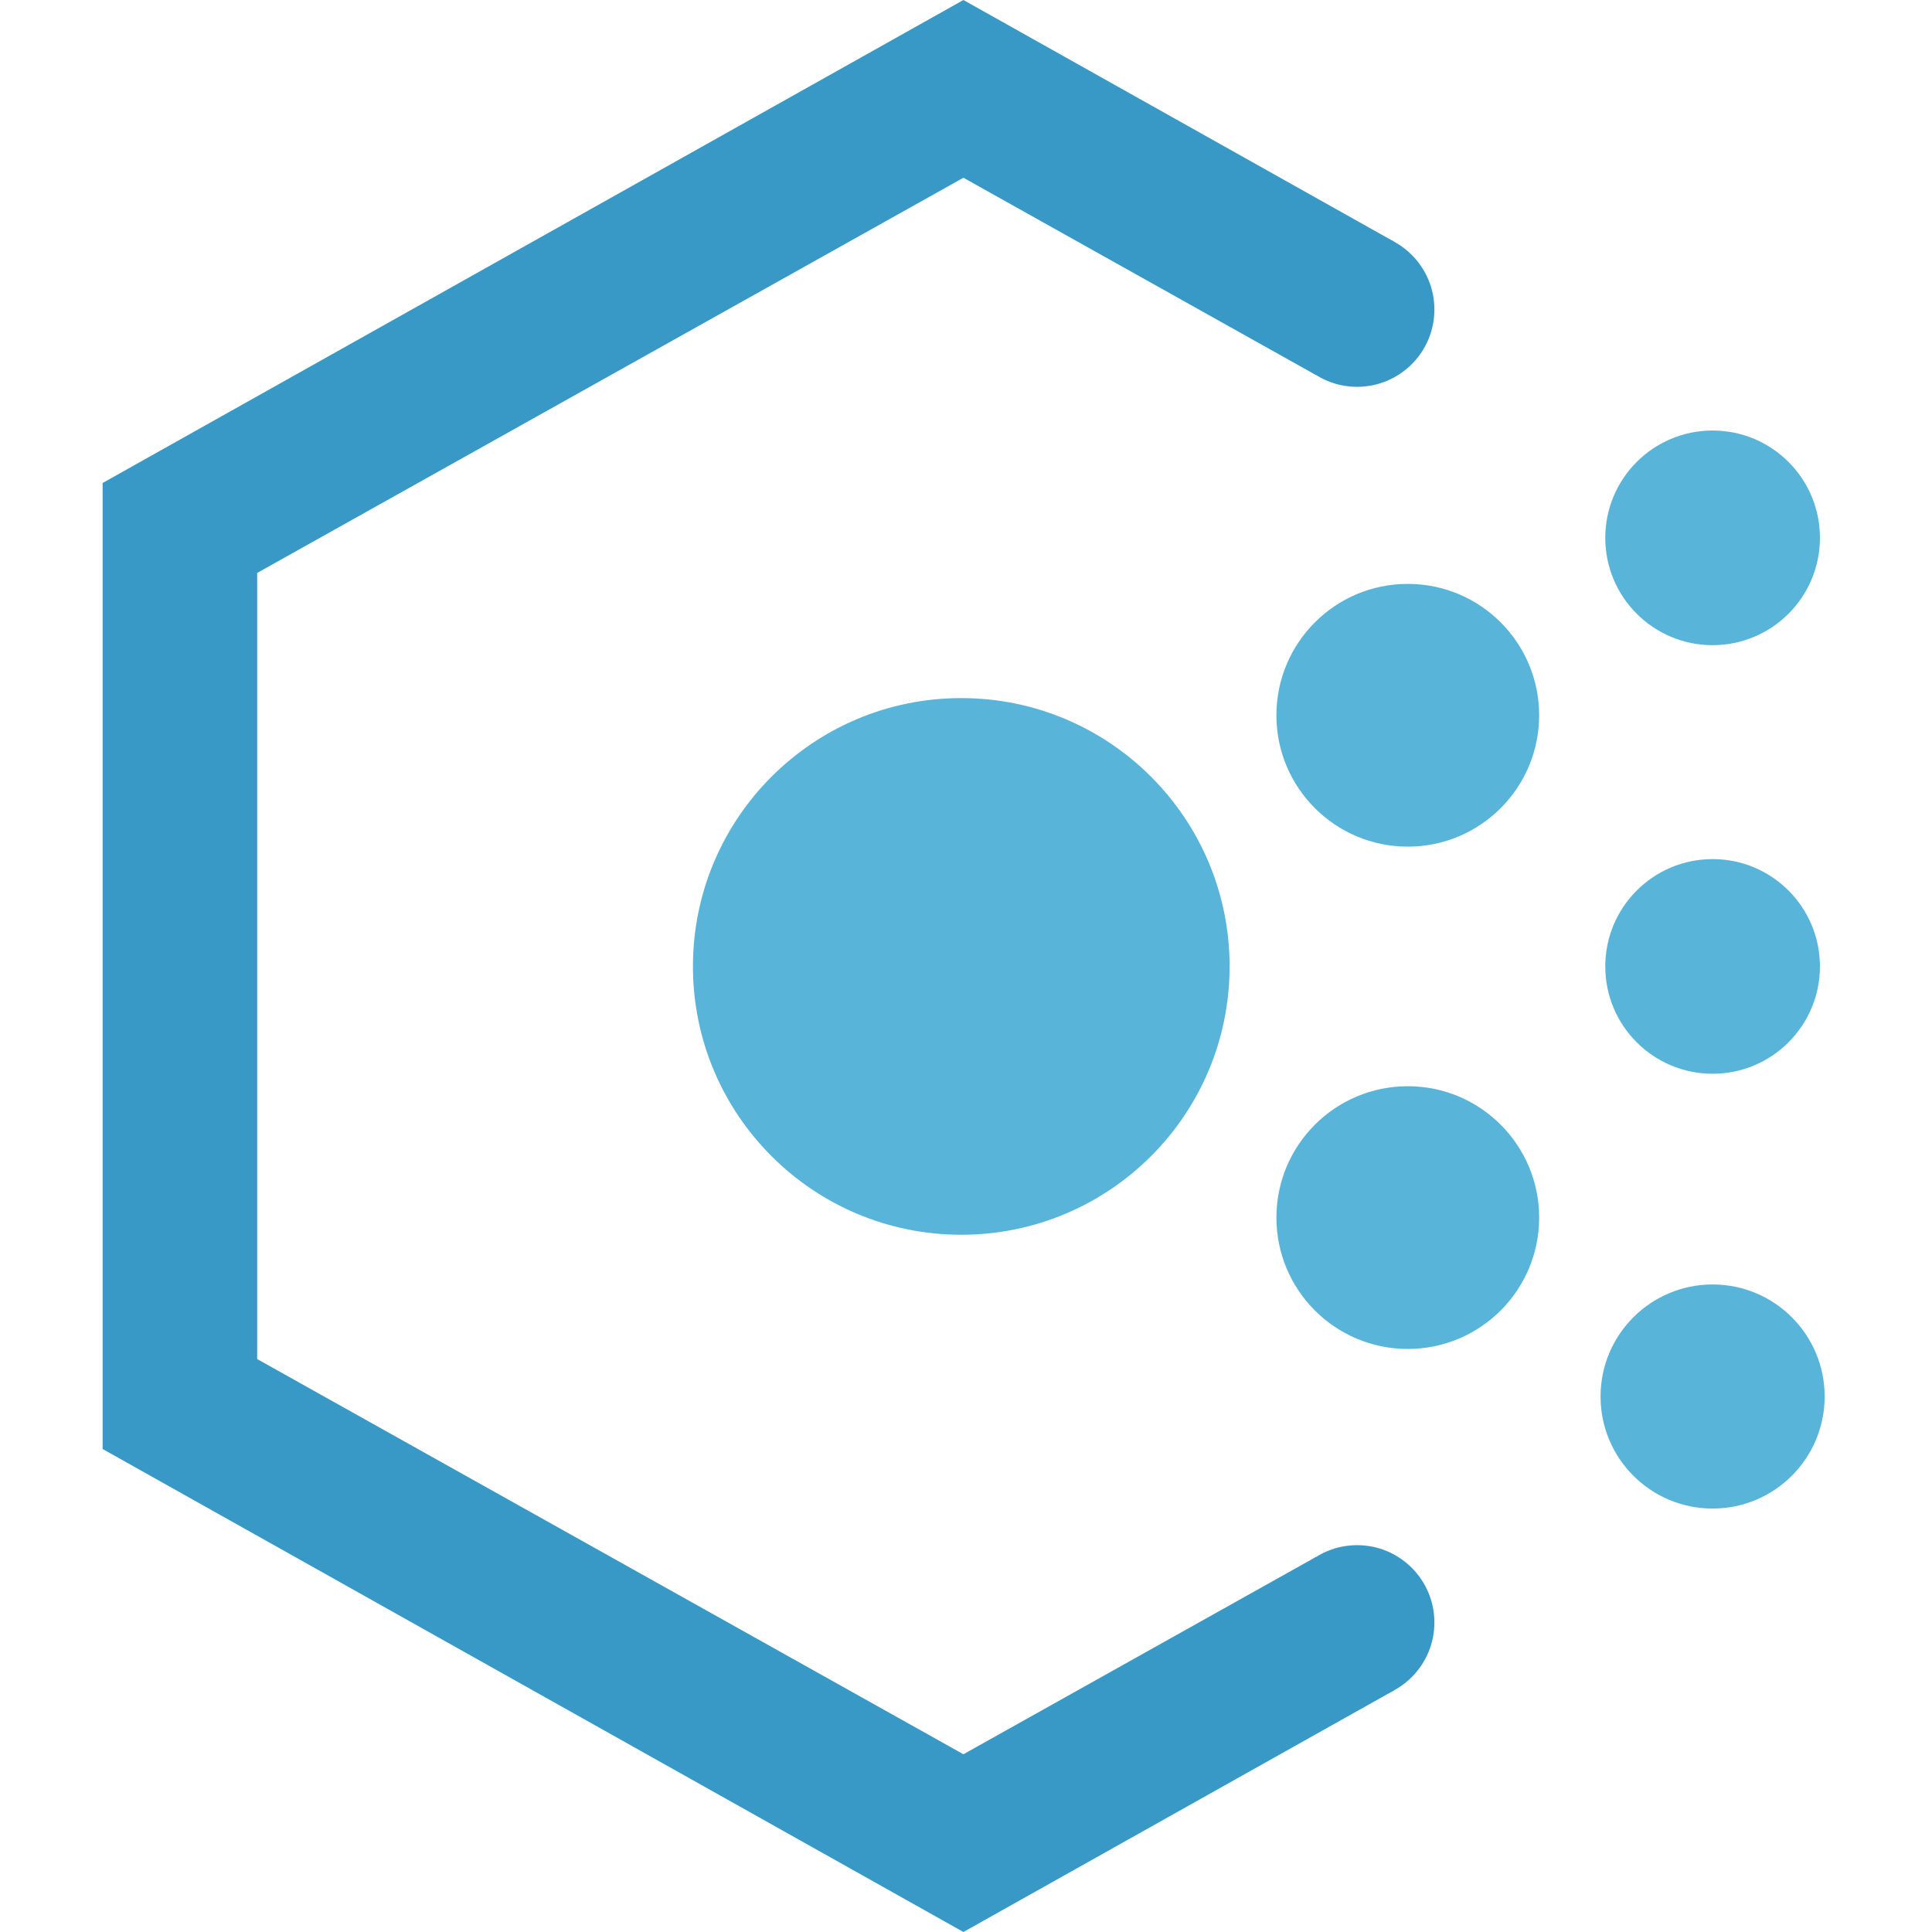
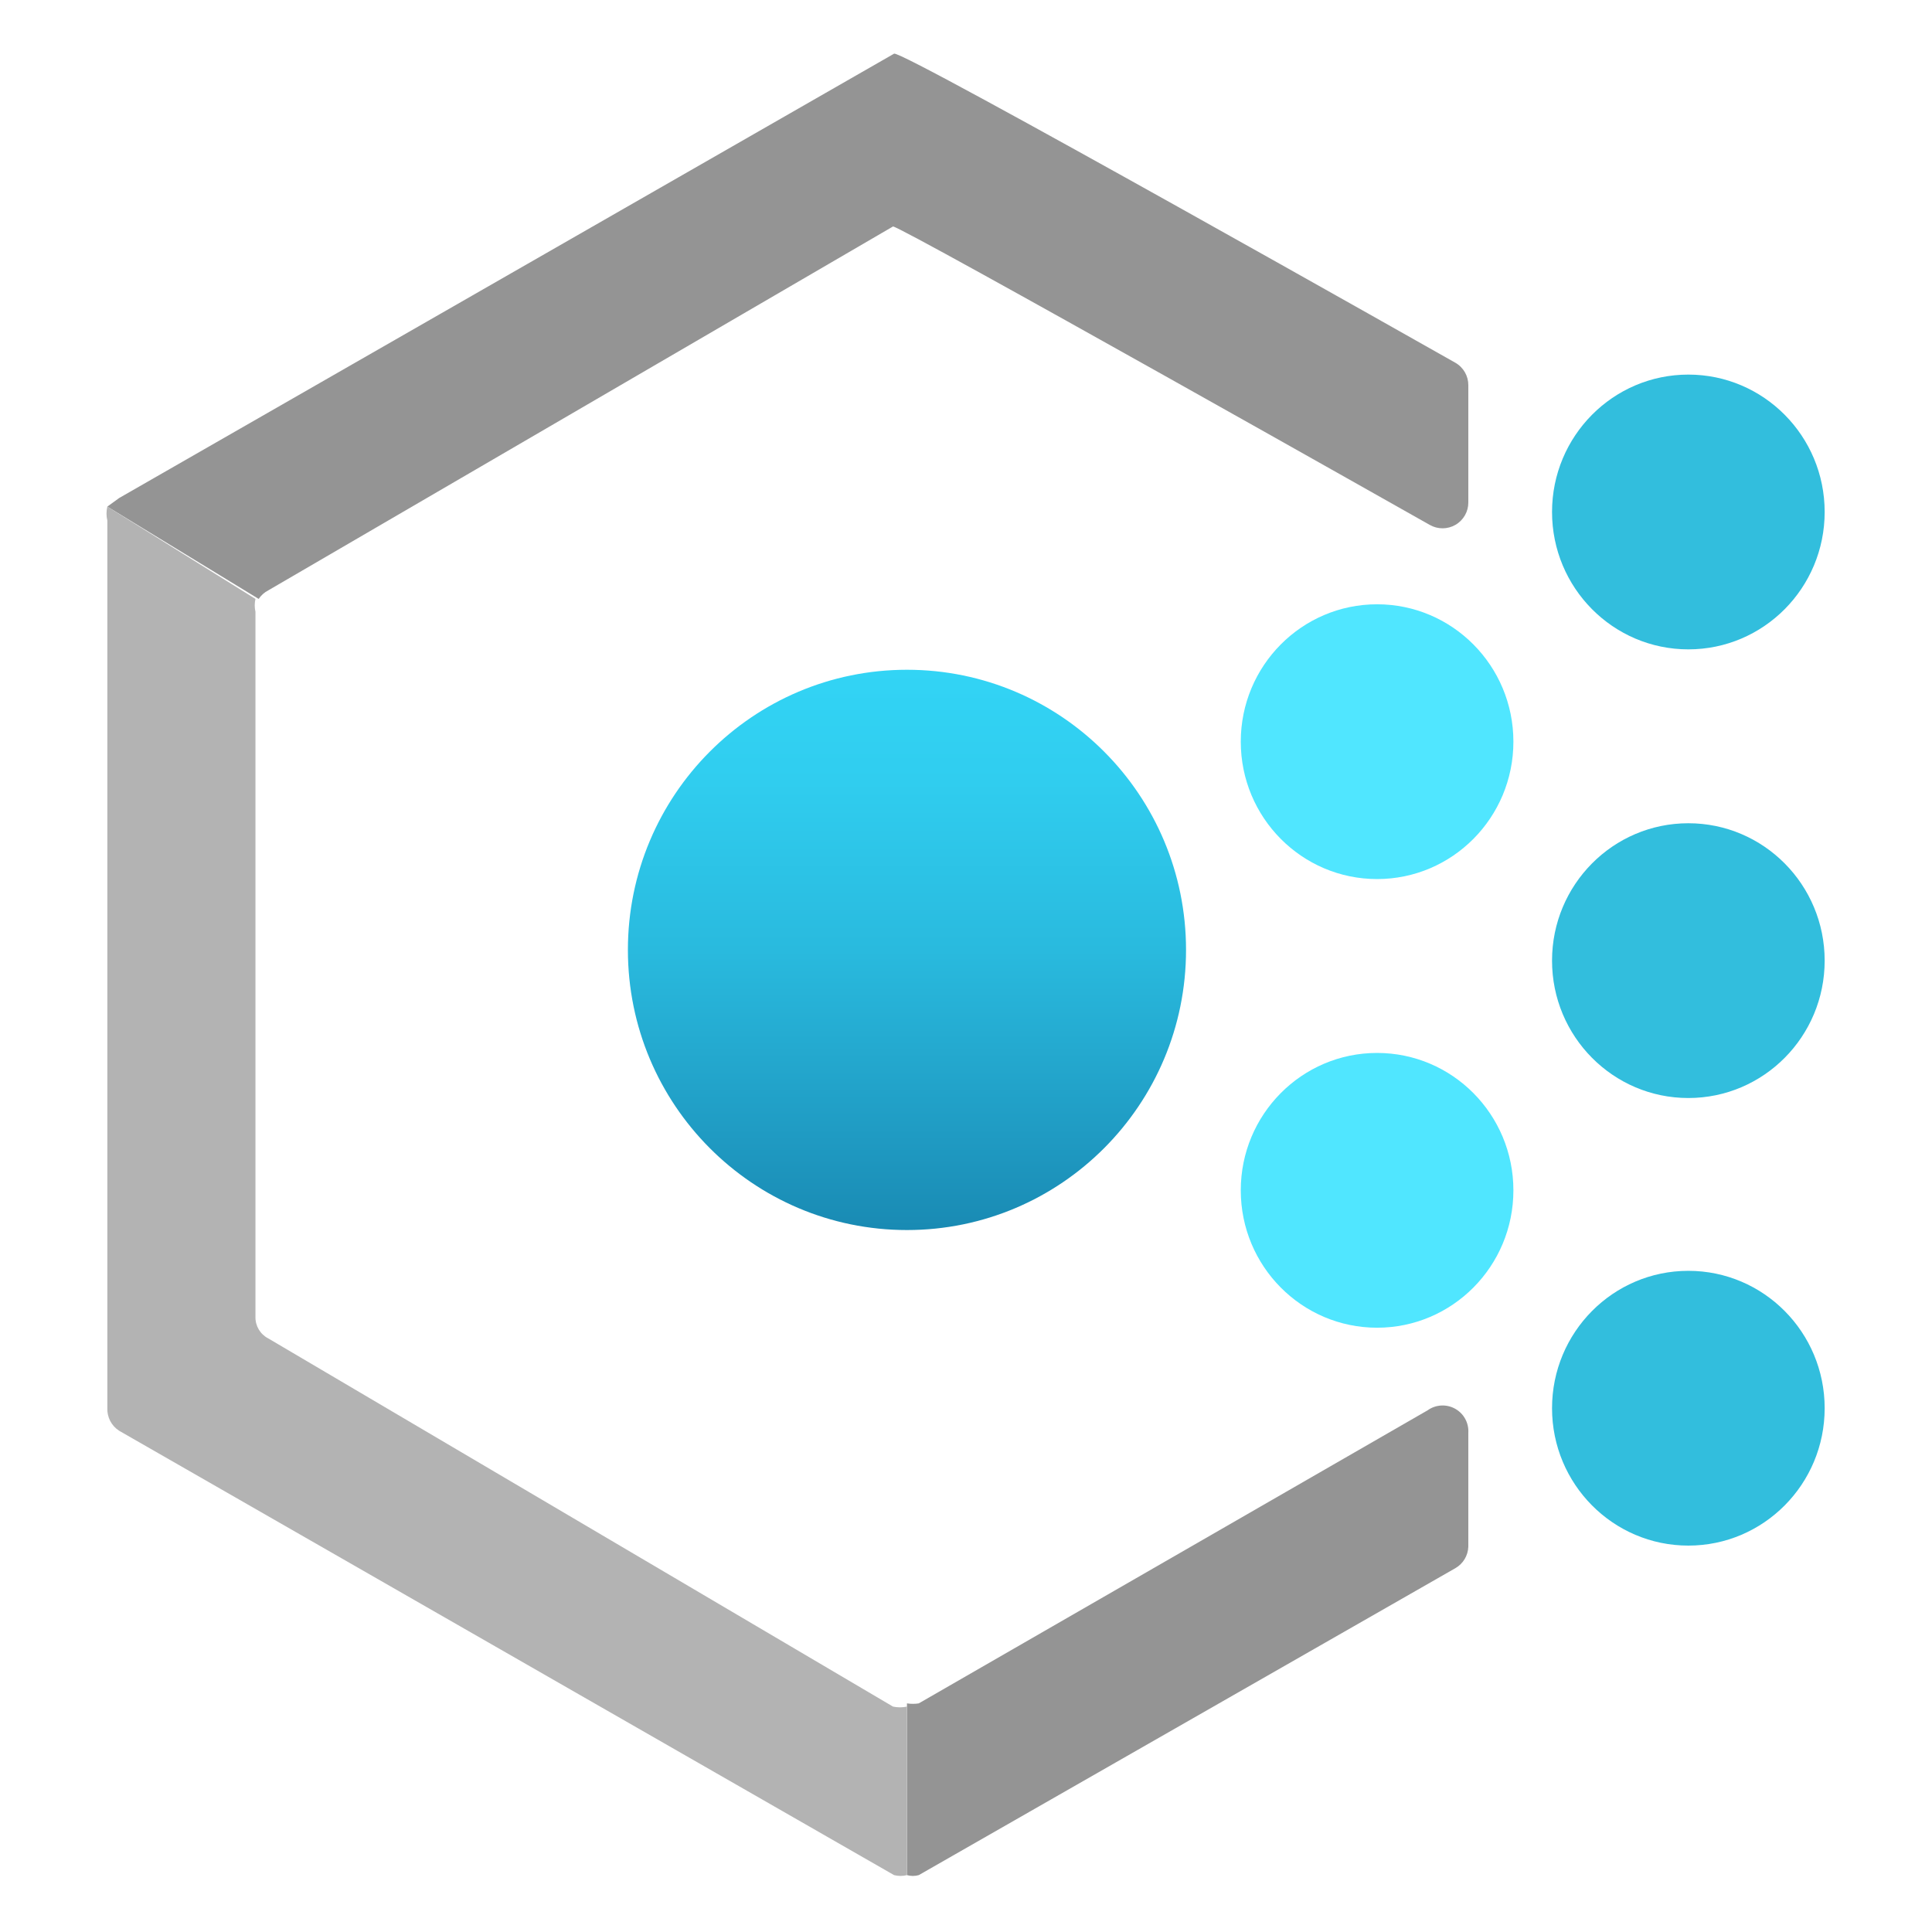
- <svg viewBox="0 0 18 18" class="" role="presentation" focusable="false" id="FxSymbol0-0cb" data-type="1">
+ <svg viewBox="0 0 18 18" class="" role="presentation" focusable="false" id="FxSymbol0-0c8" data-type="1">
  <g>
-     <circle cx="8.956" cy="9.004" r="2.5" class="msportalfx-svg-c15" fill="#59b4d9" />
-     <circle cx="13.116" cy="6.664" r="1.224" class="msportalfx-svg-c15" fill="#59b4d9" />
-     <circle cx="13.116" cy="11.344" r="1.224" class="msportalfx-svg-c15" fill="#59b4d9" />
-     <circle cx="15.956" cy="13.011" r="1.044" class="msportalfx-svg-c15" fill="#59b4d9" />
-     <circle cx="15.956" cy="5.011" r="1" class="msportalfx-svg-c15" fill="#59b4d9" />
-     <circle cx="15.956" cy="9.004" r="1" class="msportalfx-svg-c15" fill="#59b4d9" />
-     <circle cx="12.644" cy="2.884" r=".72" class="msportalfx-svg-c16" fill="#3999c6" />
-     <path d="M8.976 16.344l-6.58-3.682V5.338l6.58-3.682 3.284 1.838.726-1.244L8.976 0 .956 4.5v9l8.02 4.5 4.01-2.25-.726-1.244z" class="msportalfx-svg-c16" fill="#3999c6" />
-     <circle cx="12.644" cy="15.116" r=".72" class="msportalfx-svg-c16" fill="#3999c6" />
+     <ellipse cx="8.45" cy="8.85" rx="2.6" ry="2.61" fill="url(#a7f731a9-5c58-44f4-8037-3c3627e98008)" />
+     <ellipse cx="15.73" cy="4.77" rx="1.27" ry="1.28" fill="#32bedd" />
+     <ellipse cx="15.73" cy="8.95" rx="1.27" ry="1.28" fill="#32bedd" />
+     <ellipse cx="15.73" cy="13.12" rx="1.27" ry="1.28" fill="#32bedd" />
+     <ellipse cx="12.83" cy="6.91" rx="1.27" ry="1.28" fill="#50e6ff" />
+     <ellipse cx="12.83" cy="11.09" rx="1.27" ry="1.28" fill="#50e6ff" />
+     <path d="M2.41 5.58a.24.24 0 0 1 .09-.08l5.82-3.39c.08 0 5 2.78 5 2.78a.24.24 0 0 0 .36-.21V3.59a.24.24 0 0 0-.12-.21S8.4.46 8.33.5L1.11 4.64 1 4.72zm10.89 7.56l-4.74 2.73a.35.35 0 0 1-.11 0v1.6a.2.2 0 0 0 .11 0l5-2.86a.24.24 0 0 0 .12-.2v-1.06a.24.24 0 0 0-.38-.21z" fill="#949494" />
+     <path d="M8.45 15.9a.31.31 0 0 1-.13 0L2.5 12.47a.22.22 0 0 1-.12-.2V5.7a.27.27 0 0 1 0-.12L1 4.72a.28.28 0 0 0 0 .13v8.27a.24.24 0 0 0 .11.21l7.22 4.14a.24.24 0 0 0 .12 0z" fill="#b3b3b3" />
  </g>
  <defs>
- </defs>
+     <linearGradient id="a7f731a9-5c58-44f4-8037-3c3627e98008" x1="8.45" y1="11.47" x2="8.45" y2="6.24" gradientUnits="userSpaceOnUse">
+       <stop offset="0" stop-color="#198ab3" />
+       <stop offset=".16" stop-color="#1f9ac2" />
+       <stop offset=".5" stop-color="#29bade" />
+       <stop offset=".8" stop-color="#30cdef" />
+       <stop offset="1" stop-color="#32d4f5" />
+     </linearGradient>
+   </defs>
</svg>
